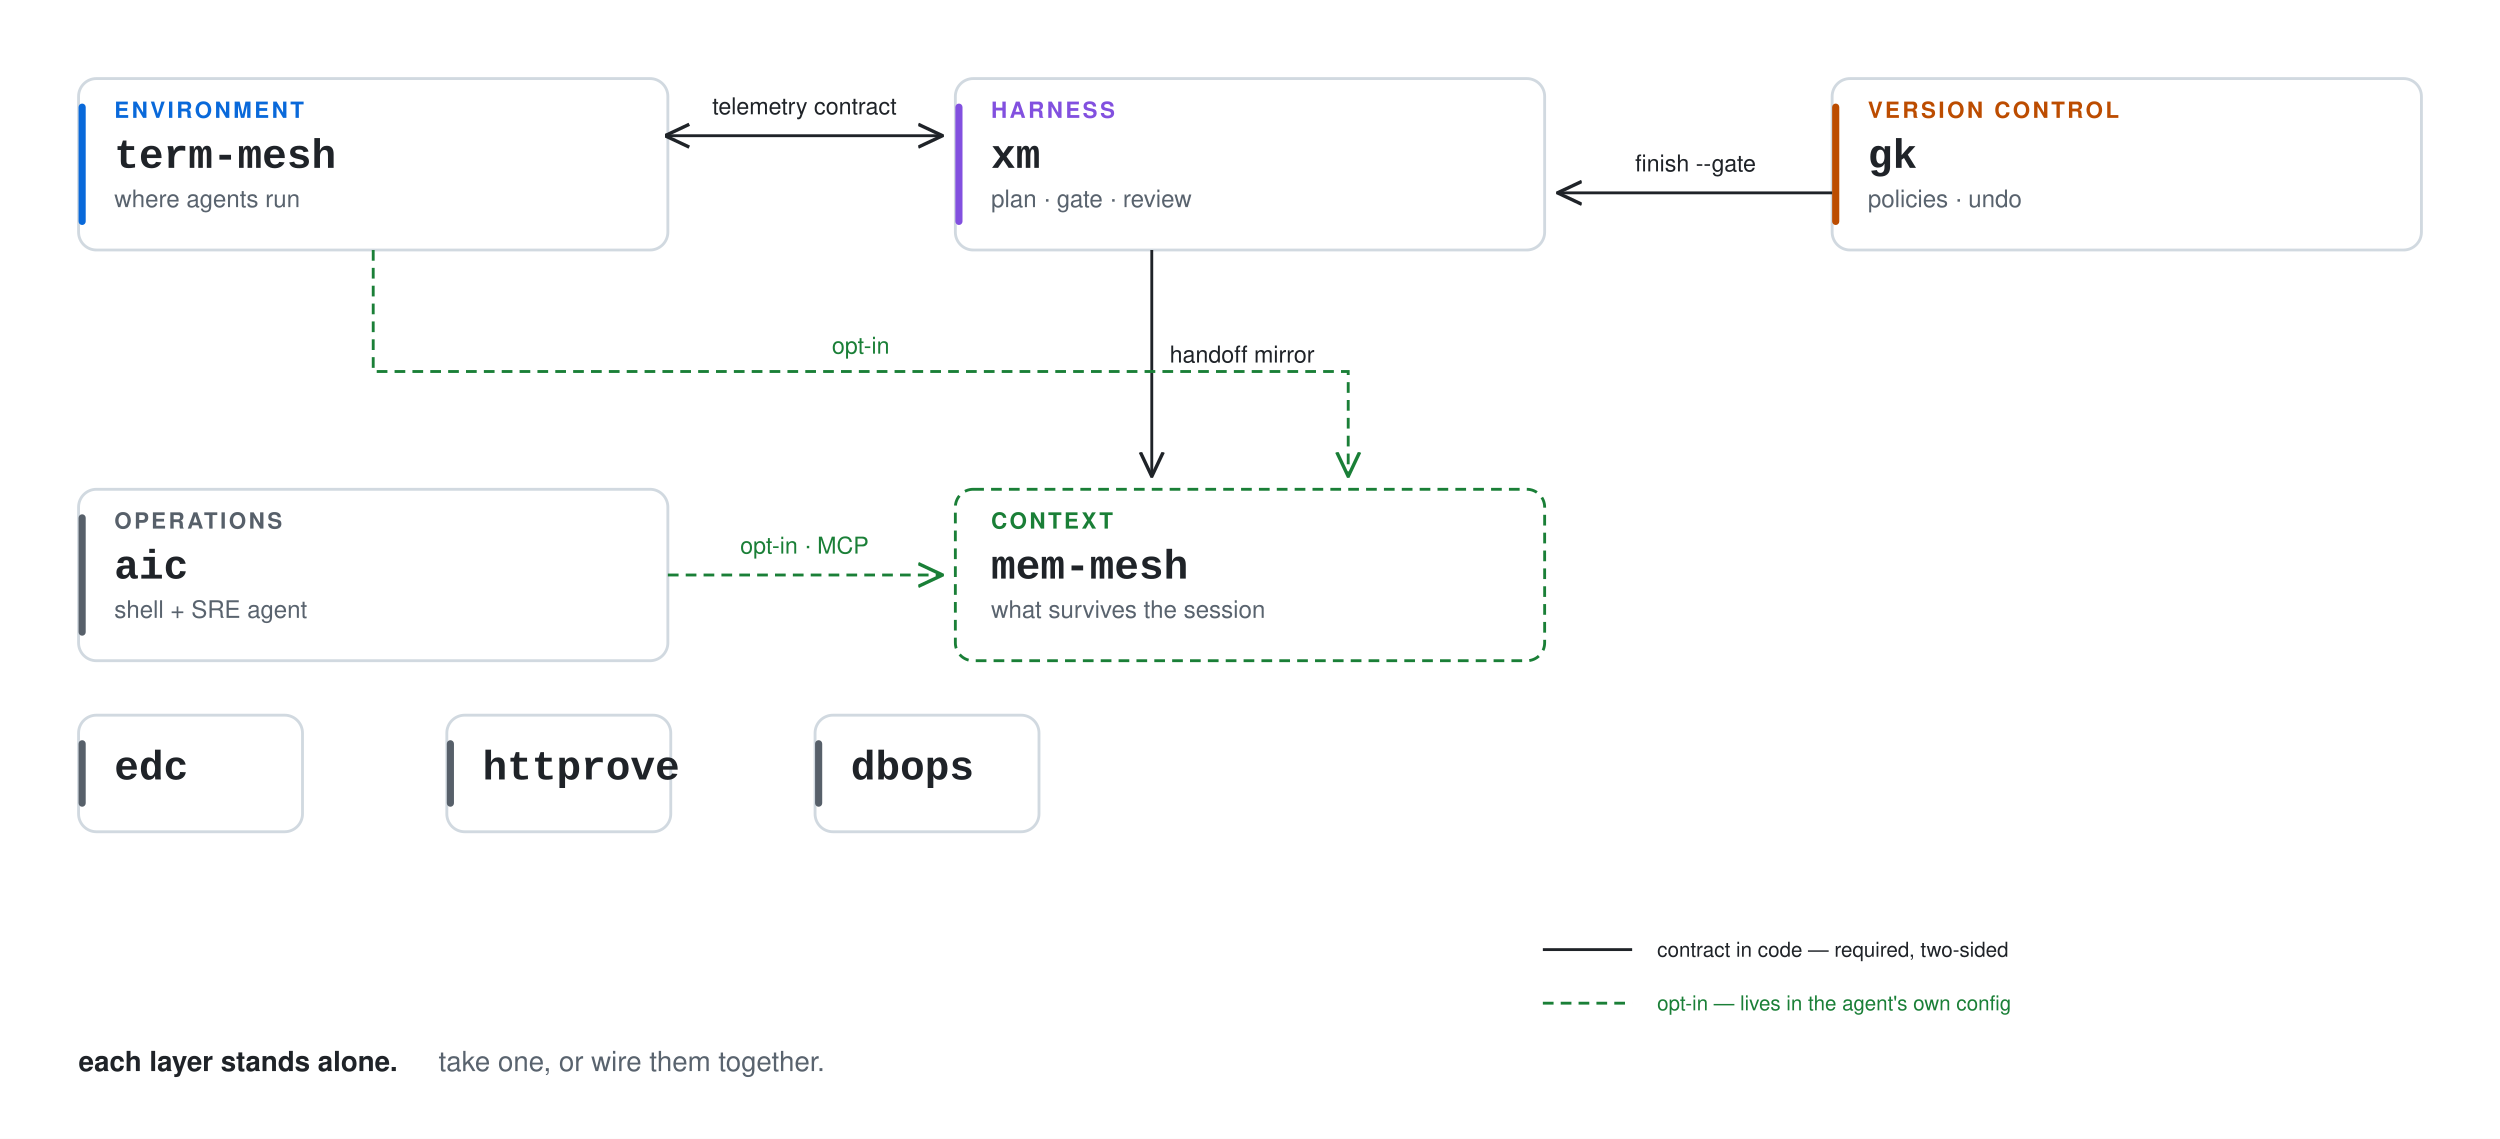
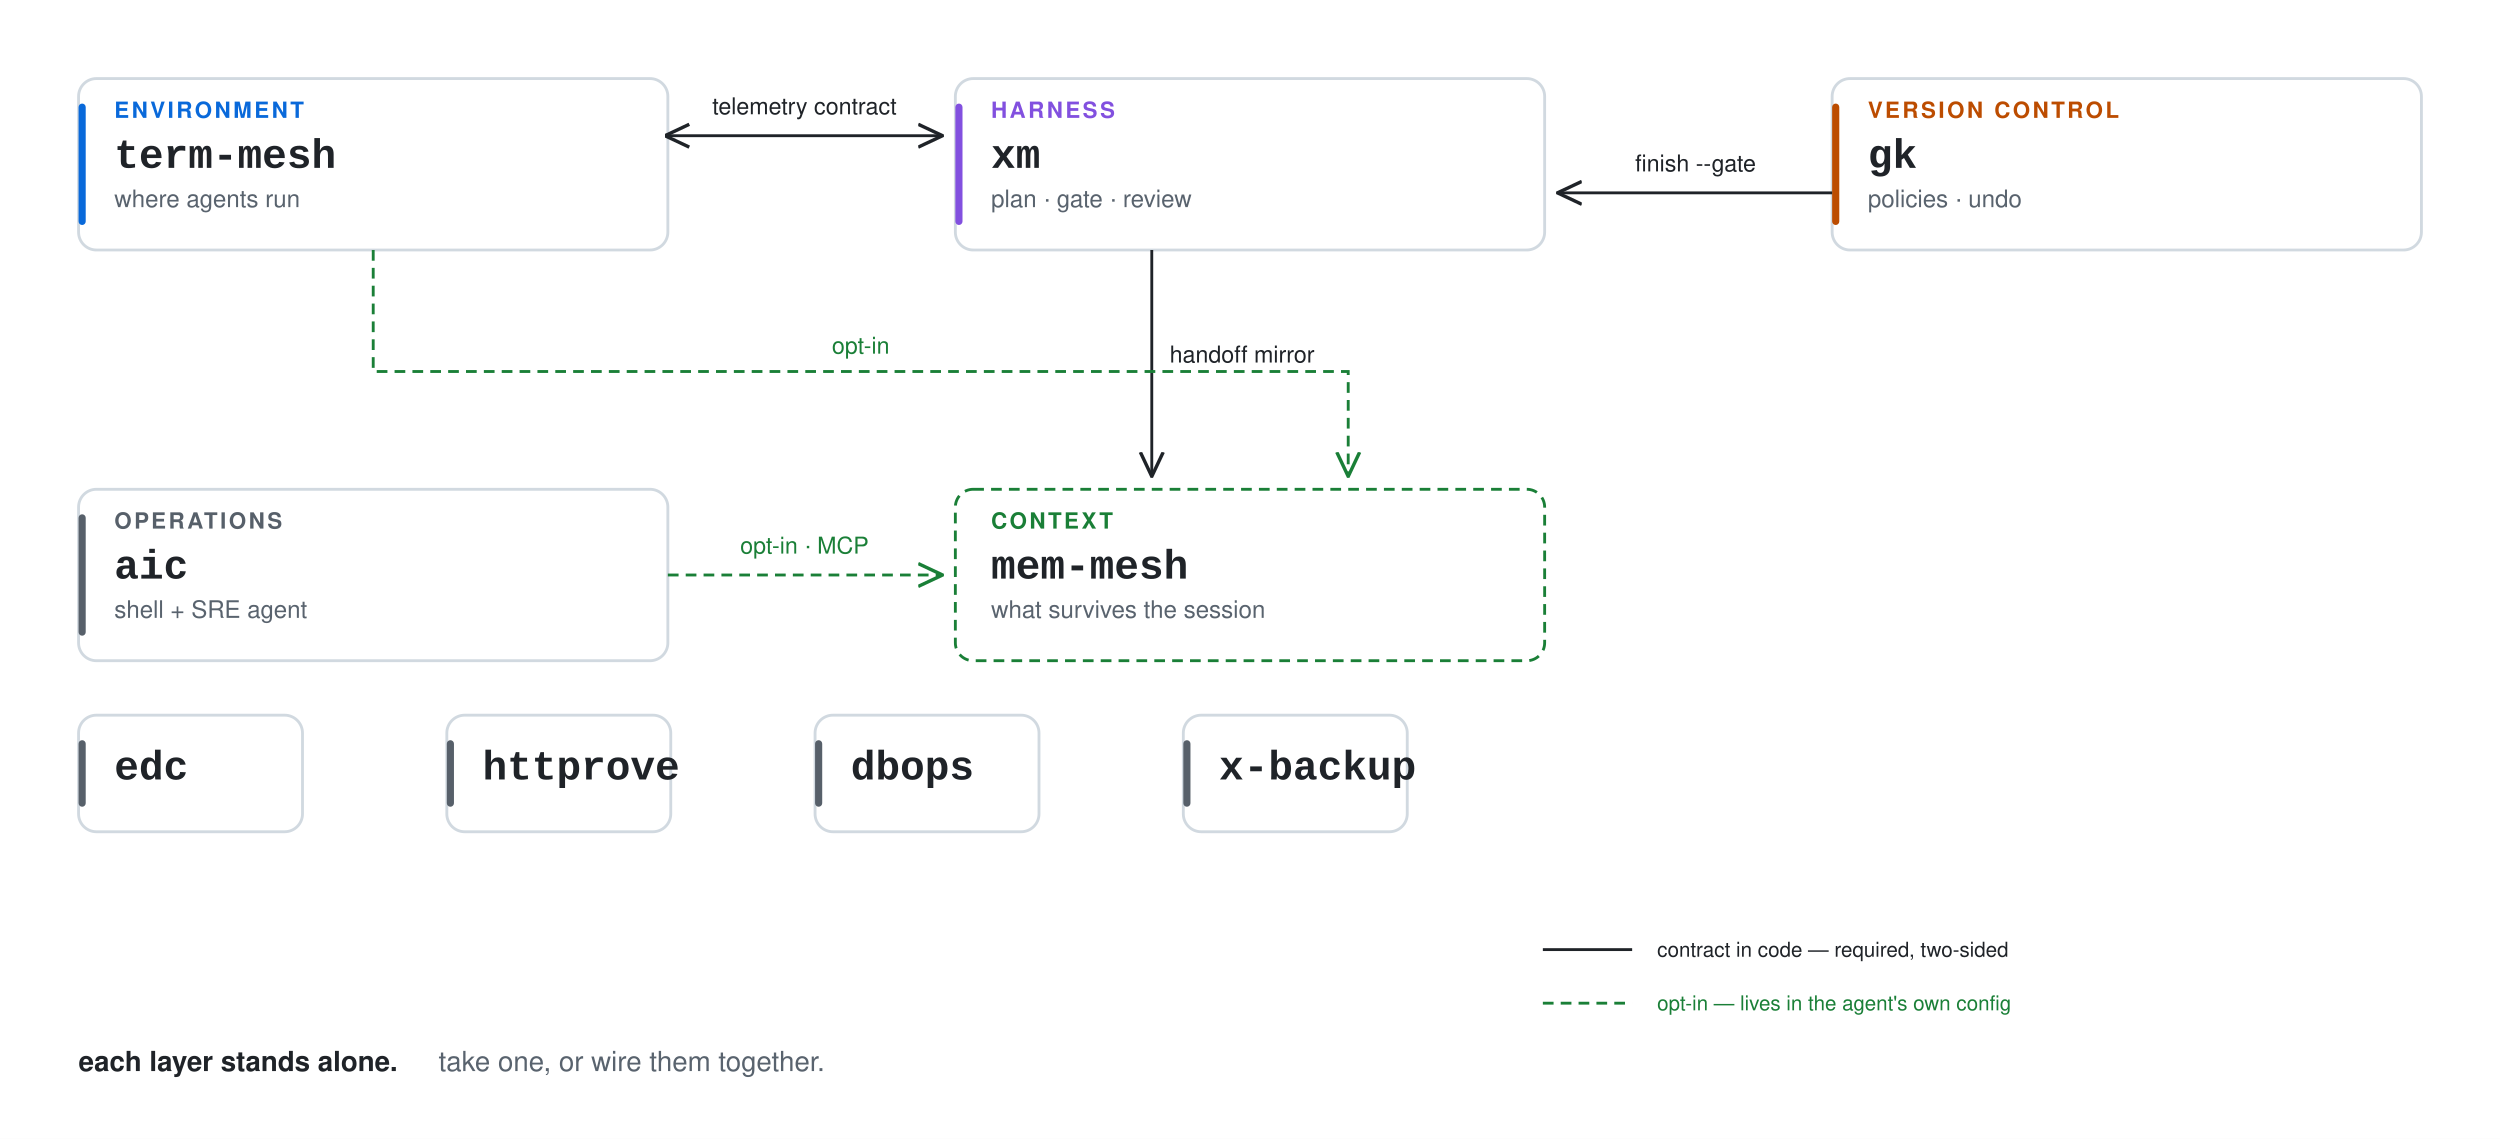
<svg xmlns="http://www.w3.org/2000/svg" width="1400" height="637.78" viewBox="0 0 1400 637.78" role="img" aria-label="x-mesh — layers — graph">
  <defs>
    <marker id="ac" markerWidth="9" markerHeight="9" refX="8" refY="4.5" orient="auto">
      <path d="M0,0.5 L8.5,4.5 L0,8.5" fill="none" stroke="#1f2328" stroke-width="1.2" />
    </marker>
    <marker id="acs" markerWidth="9" markerHeight="9" refX="1" refY="4.5" orient="auto">
      <path d="M8.5,0.5 L0,4.5 L8.5,8.5" fill="none" stroke="#1f2328" stroke-width="1.2" />
    </marker>
    <marker id="ao" markerWidth="9" markerHeight="9" refX="8" refY="4.5" orient="auto">
      <path d="M0,0.5 L8.5,4.5 L0,8.5" fill="none" stroke="#1a7f37" stroke-width="1.2" />
    </marker>
    <marker id="aos" markerWidth="9" markerHeight="9" refX="1" refY="4.5" orient="auto">
      <path d="M8.5,0.5 L0,4.5 L8.5,8.5" fill="none" stroke="#1a7f37" stroke-width="1.2" />
    </marker>
    <marker id="ap" markerWidth="9" markerHeight="9" refX="8" refY="4.5" orient="auto">
      <path d="M0,0.5 L8.5,4.5 L0,8.5" fill="none" stroke="#8c959f" stroke-width="1.2" />
    </marker>
    <marker id="aps" markerWidth="9" markerHeight="9" refX="1" refY="4.5" orient="auto">
      <path d="M8.5,0.5 L0,4.5 L8.5,8.5" fill="none" stroke="#8c959f" stroke-width="1.2" />
    </marker>
  </defs>
  <rect x="0" y="0" width="1400" height="637.78" fill="#ffffff" />
  <rect x="44" y="44" width="330" height="96" rx="10" fill="#ffffff" stroke="#d1d9e0" stroke-width="1.6" />
  <rect x="44" y="58" width="4" height="68" rx="2" fill="#0969da" />
  <text x="64" y="66" fill="#0969da" font-family="-apple-system,BlinkMacSystemFont,&quot;Segoe UI&quot;,Helvetica,Arial,sans-serif" font-size="12.5" font-weight="700" letter-spacing="1.4" xml:space="preserve">ENVIRONMENT</text>
  <text x="64" y="94" fill="#1f2328" font-family="ui-monospace,SFMono-Regular,&quot;SF Mono&quot;,Menlo,Consolas,&quot;Liberation Mono&quot;,monospace" font-size="23" font-weight="600" xml:space="preserve">term-mesh</text>
  <text x="64" y="116" fill="#59636e" font-family="-apple-system,BlinkMacSystemFont,&quot;Segoe UI&quot;,Helvetica,Arial,sans-serif" font-size="13.5" xml:space="preserve">where agents run</text>
  <rect x="535" y="44" width="330" height="96" rx="10" fill="#ffffff" stroke="#d1d9e0" stroke-width="1.6" />
  <rect x="535" y="58" width="4" height="68" rx="2" fill="#8250df" />
  <text x="555" y="66" fill="#8250df" font-family="-apple-system,BlinkMacSystemFont,&quot;Segoe UI&quot;,Helvetica,Arial,sans-serif" font-size="12.5" font-weight="700" letter-spacing="1.4" xml:space="preserve">HARNESS</text>
  <text x="555" y="94" fill="#1f2328" font-family="ui-monospace,SFMono-Regular,&quot;SF Mono&quot;,Menlo,Consolas,&quot;Liberation Mono&quot;,monospace" font-size="23" font-weight="600" xml:space="preserve">xm</text>
  <text x="555" y="116" fill="#59636e" font-family="-apple-system,BlinkMacSystemFont,&quot;Segoe UI&quot;,Helvetica,Arial,sans-serif" font-size="13.5" xml:space="preserve">plan · gate · review</text>
  <rect x="1026" y="44" width="330" height="96" rx="10" fill="#ffffff" stroke="#d1d9e0" stroke-width="1.6" />
  <rect x="1026" y="58" width="4" height="68" rx="2" fill="#bc4c00" />
  <text x="1046" y="66" fill="#bc4c00" font-family="-apple-system,BlinkMacSystemFont,&quot;Segoe UI&quot;,Helvetica,Arial,sans-serif" font-size="12.5" font-weight="700" letter-spacing="1.4" xml:space="preserve">VERSION CONTROL</text>
  <text x="1046" y="94" fill="#1f2328" font-family="ui-monospace,SFMono-Regular,&quot;SF Mono&quot;,Menlo,Consolas,&quot;Liberation Mono&quot;,monospace" font-size="23" font-weight="600" xml:space="preserve">gk</text>
  <text x="1046" y="116" fill="#59636e" font-family="-apple-system,BlinkMacSystemFont,&quot;Segoe UI&quot;,Helvetica,Arial,sans-serif" font-size="13.5" xml:space="preserve">policies · undo</text>
  <rect x="44" y="274" width="330" height="96" rx="10" fill="#ffffff" stroke="#d1d9e0" stroke-width="1.6" />
  <rect x="44" y="288" width="4" height="68" rx="2" fill="#57606a" />
  <text x="64" y="296" fill="#57606a" font-family="-apple-system,BlinkMacSystemFont,&quot;Segoe UI&quot;,Helvetica,Arial,sans-serif" font-size="12.5" font-weight="700" letter-spacing="1.4" xml:space="preserve">OPERATIONS</text>
  <text x="64" y="324" fill="#1f2328" font-family="ui-monospace,SFMono-Regular,&quot;SF Mono&quot;,Menlo,Consolas,&quot;Liberation Mono&quot;,monospace" font-size="23" font-weight="600" xml:space="preserve">aic</text>
  <text x="64" y="346" fill="#59636e" font-family="-apple-system,BlinkMacSystemFont,&quot;Segoe UI&quot;,Helvetica,Arial,sans-serif" font-size="13.5" xml:space="preserve">shell + SRE agent</text>
  <rect x="535" y="274" width="330" height="96" rx="10" fill="#ffffff" stroke="#1a7f37" stroke-width="1.6" stroke-dasharray="6 4" />
  <text x="555" y="296" fill="#1a7f37" font-family="-apple-system,BlinkMacSystemFont,&quot;Segoe UI&quot;,Helvetica,Arial,sans-serif" font-size="12.5" font-weight="700" letter-spacing="1.4" xml:space="preserve">CONTEXT</text>
  <text x="555" y="324" fill="#1f2328" font-family="ui-monospace,SFMono-Regular,&quot;SF Mono&quot;,Menlo,Consolas,&quot;Liberation Mono&quot;,monospace" font-size="23" font-weight="600" xml:space="preserve">mem-mesh</text>
  <text x="555" y="346" fill="#59636e" font-family="-apple-system,BlinkMacSystemFont,&quot;Segoe UI&quot;,Helvetica,Arial,sans-serif" font-size="13.5" xml:space="preserve">what survives the session</text>
  <rect x="44" y="400.5" width="125.4" height="65.28" rx="10" fill="#ffffff" stroke="#d1d9e0" stroke-width="1.6" />
  <rect x="44" y="414.5" width="4" height="37.28" rx="2" fill="#57606a" />
  <text x="64" y="436.5" fill="#1f2328" font-family="ui-monospace,SFMono-Regular,&quot;SF Mono&quot;,Menlo,Consolas,&quot;Liberation Mono&quot;,monospace" font-size="23" font-weight="600" xml:space="preserve">edc</text>
  <rect x="250.22" y="400.5" width="125.4" height="65.28" rx="10" fill="#ffffff" stroke="#d1d9e0" stroke-width="1.6" />
  <rect x="250.22" y="414.5" width="4" height="37.28" rx="2" fill="#57606a" />
  <text x="270.22" y="436.5" fill="#1f2328" font-family="ui-monospace,SFMono-Regular,&quot;SF Mono&quot;,Menlo,Consolas,&quot;Liberation Mono&quot;,monospace" font-size="23" font-weight="600" xml:space="preserve">httprove</text>
  <rect x="456.44" y="400.5" width="125.4" height="65.28" rx="10" fill="#ffffff" stroke="#d1d9e0" stroke-width="1.6" />
  <rect x="456.44" y="414.5" width="4" height="37.28" rx="2" fill="#57606a" />
  <text x="476.44" y="436.5" fill="#1f2328" font-family="ui-monospace,SFMono-Regular,&quot;SF Mono&quot;,Menlo,Consolas,&quot;Liberation Mono&quot;,monospace" font-size="23" font-weight="600" xml:space="preserve">dbops</text>
+   <rect x="662.66" y="400.5" width="125.4" height="65.28" rx="10" fill="#ffffff" stroke="#d1d9e0" stroke-width="1.6" />
+   <rect x="662.66" y="414.5" width="4" height="37.28" rx="2" fill="#57606a" />
+   <text x="682.66" y="436.5" fill="#1f2328" font-family="ui-monospace,SFMono-Regular,&quot;SF Mono&quot;,Menlo,Consolas,&quot;Liberation Mono&quot;,monospace" font-size="23" font-weight="600" xml:space="preserve">x-backup</text>
  <path d="M374,76 L527,76" fill="none" stroke="#1f2328" stroke-width="1.6" marker-end="url(#ac)" marker-start="url(#acs)" />
  <rect x="376.64" y="51" width="147.72" height="17" fill="#ffffff" />
  <text x="450.5" y="64" fill="#1f2328" font-family="-apple-system,BlinkMacSystemFont,&quot;Segoe UI&quot;,Helvetica,Arial,sans-serif" font-size="13" text-anchor="middle" xml:space="preserve">telemetry contract</text>
  <path d="M1026,108 L873,108" fill="none" stroke="#1f2328" stroke-width="1.6" marker-end="url(#ac)" />
  <rect x="894.49" y="83" width="110.02" height="17" fill="#ffffff" />
  <text x="949.5" y="96" fill="#1f2328" font-family="-apple-system,BlinkMacSystemFont,&quot;Segoe UI&quot;,Helvetica,Arial,sans-serif" font-size="13" text-anchor="middle" xml:space="preserve">finish --gate</text>
  <path d="M645,140 L645,266" fill="none" stroke="#1f2328" stroke-width="1.6" marker-end="url(#ac)" />
  <text x="655" y="203" fill="#1f2328" font-family="-apple-system,BlinkMacSystemFont,&quot;Segoe UI&quot;,Helvetica,Arial,sans-serif" font-size="13" text-anchor="start" xml:space="preserve">handoff mirror</text>
  <path d="M209,140 L209,208.04 L755,208.04 L755,266" fill="none" stroke="#1a7f37" stroke-width="1.6" stroke-dasharray="6 4" marker-end="url(#ao)" />
  <rect x="453.38" y="185.04" width="57.24" height="17" fill="#ffffff" />
  <text x="482" y="198.04" fill="#1a7f37" font-family="-apple-system,BlinkMacSystemFont,&quot;Segoe UI&quot;,Helvetica,Arial,sans-serif" font-size="13" text-anchor="middle" xml:space="preserve">opt-in</text>
  <path d="M374,322 L527,322" fill="none" stroke="#1a7f37" stroke-width="1.6" stroke-dasharray="6 4" marker-end="url(#ao)" />
  <rect x="399.26" y="297" width="102.48" height="17" fill="#ffffff" />
  <text x="450.5" y="310" fill="#1a7f37" font-family="-apple-system,BlinkMacSystemFont,&quot;Segoe UI&quot;,Helvetica,Arial,sans-serif" font-size="13" text-anchor="middle" xml:space="preserve">opt-in · MCP</text>
  <g transform="translate(844,513.78)">
    <line x1="20" y1="18" x2="70" y2="18" stroke="#1f2328" stroke-width="1.6" />
    <text x="84" y="22" fill="#1f2328" font-family="-apple-system,BlinkMacSystemFont,&quot;Segoe UI&quot;,Helvetica,Arial,sans-serif" font-size="11.5" xml:space="preserve">contract in code — required, two-sided</text>
    <line x1="20" y1="48" x2="70" y2="48" stroke="#1a7f37" stroke-width="1.6" stroke-dasharray="6 4" />
    <text x="84" y="52" fill="#1a7f37" font-family="-apple-system,BlinkMacSystemFont,&quot;Segoe UI&quot;,Helvetica,Arial,sans-serif" font-size="11.5" xml:space="preserve">opt-in — lives in the agent's own config</text>
  </g>
  <text x="44" y="599.78" fill="#1f2328" font-family="-apple-system,BlinkMacSystemFont,&quot;Segoe UI&quot;,Helvetica,Arial,sans-serif" font-size="15.5" font-weight="700" xml:space="preserve">each layer stands alone.</text>
  <text x="245.6" y="599.78" fill="#59636e" font-family="-apple-system,BlinkMacSystemFont,&quot;Segoe UI&quot;,Helvetica,Arial,sans-serif" font-size="15.5" xml:space="preserve">take one, or wire them together.</text>
</svg>
